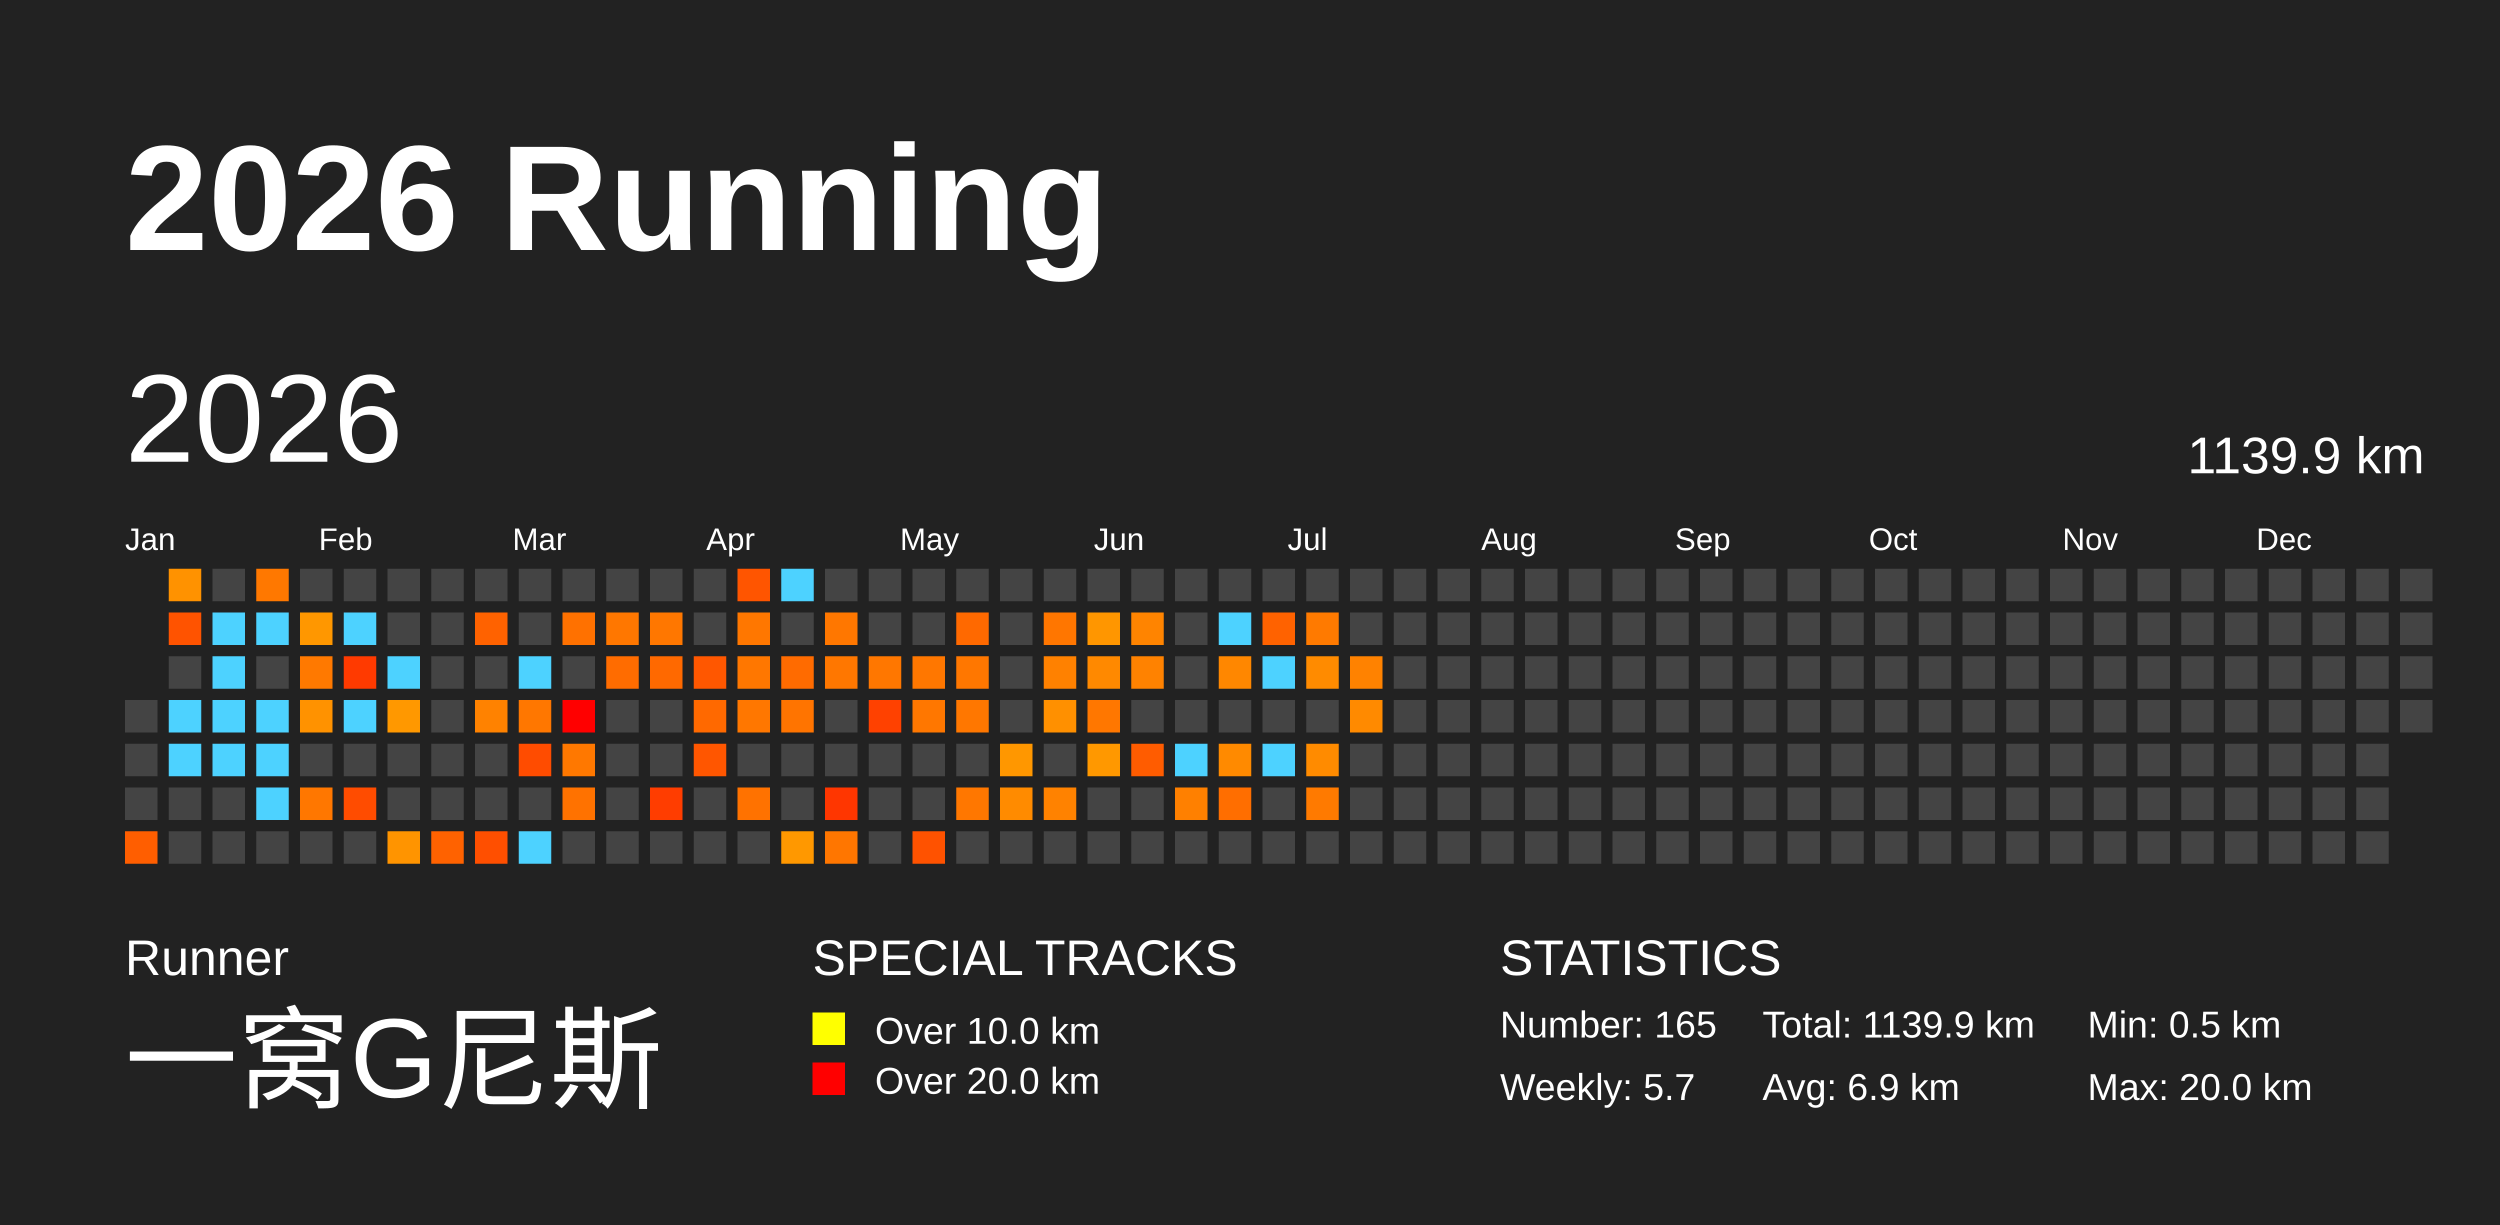
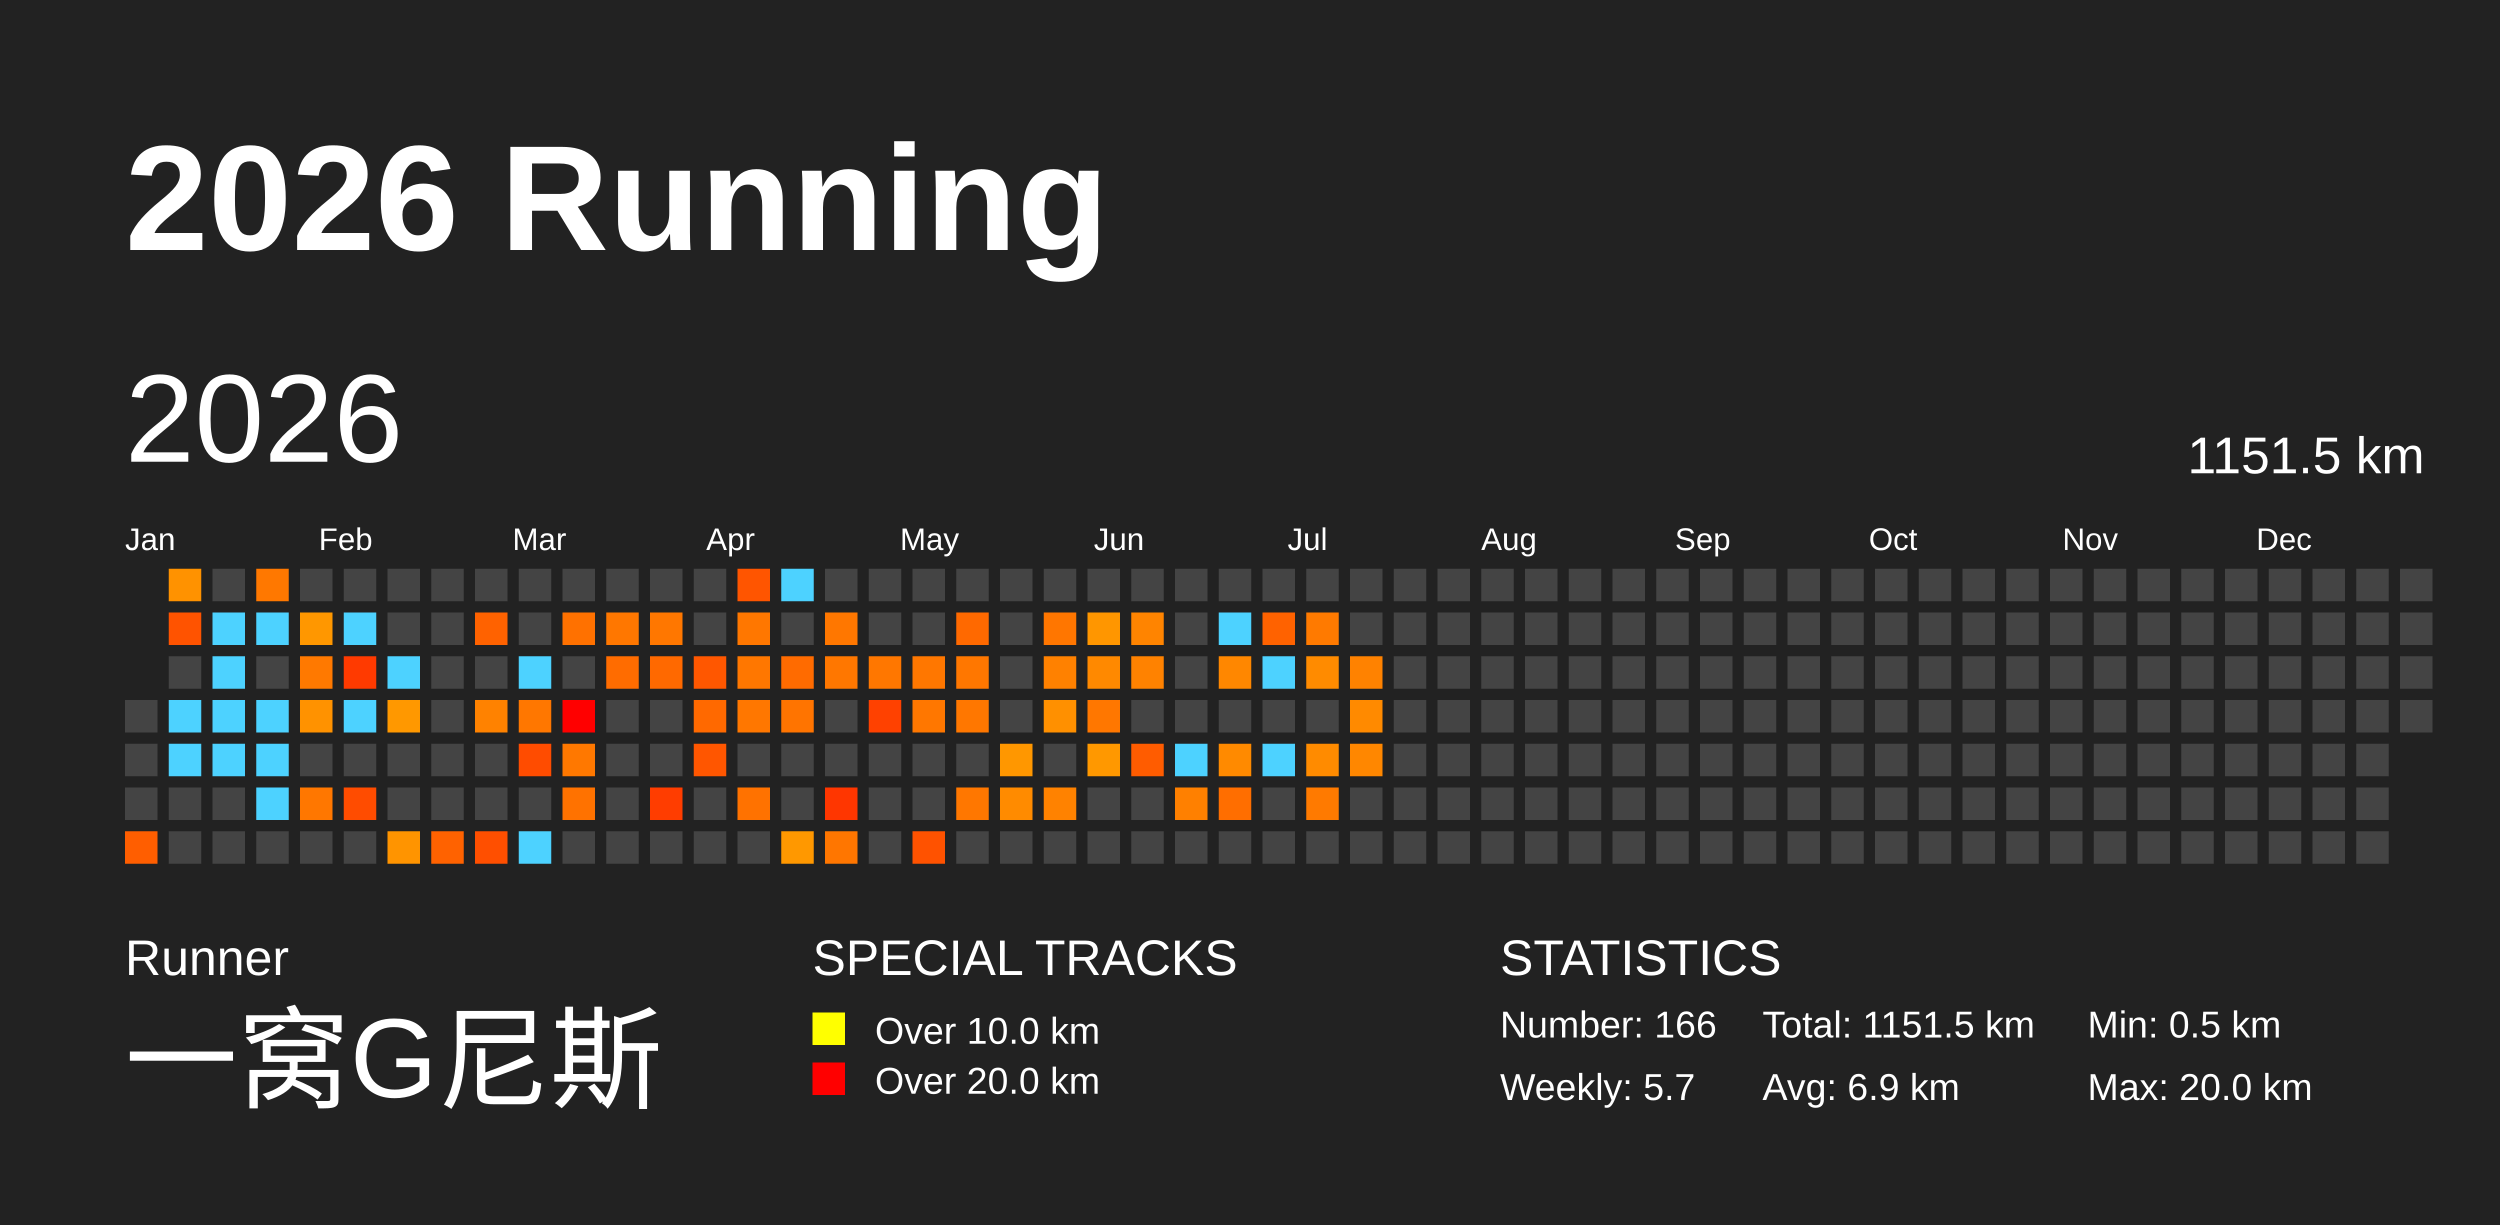
<svg xmlns="http://www.w3.org/2000/svg" baseProfile="full" height="98mm" version="1.1" viewBox="0,0,200,98" width="200mm">
  <defs />
  <rect fill="#222222" height="98" width="200" x="0" y="0" />
  <text fill="#FFFFFF" style="font-size:12px; font-family:Arial; font-weight:bold;" x="10" y="20">2026 Running</text>
  <text fill="#FFFFFF" style="font-size:4px; font-family:Arial" x="10" y="78">Runner</text>
  <text fill="#FFFFFF" style="font-size:9px; font-family:Arial" x="10" y="88">一窝G尼斯</text>
  <text fill="#FFFFFF" style="font-size:4px; font-family:Arial" x="65" y="78">SPECIAL TRACKS</text>
  <rect fill="yellow" height="2.6" width="2.6" x="65" y="81" />
  <text fill="#FFFFFF" style="font-size:3px; font-family:Arial" x="70" y="83.5">Over 10.0 km</text>
  <rect fill="red" height="2.6" width="2.6" x="65" y="85" />
  <text fill="#FFFFFF" style="font-size:3px; font-family:Arial" x="70" y="87.5">Over 20.0 km</text>
  <text fill="#FFFFFF" style="font-size:4px; font-family:Arial" x="120" y="78">STATISTICS</text>
-   <text fill="#FFFFFF" style="font-size:3px; font-family:Arial" x="120" y="83">Number: 165</text>
+   <text fill="#FFFFFF" style="font-size:3px; font-family:Arial" x="120" y="83">Number: 166</text>
  <text fill="#FFFFFF" style="font-size:3px; font-family:Arial" x="120" y="88">Weekly: 5.7</text>
-   <text fill="#FFFFFF" style="font-size:3px; font-family:Arial" x="141" y="83">Total: 1139.9 km</text>
+   <text fill="#FFFFFF" style="font-size:3px; font-family:Arial" x="141" y="83">Total: 1151.5 km</text>
  <text fill="#FFFFFF" style="font-size:3px; font-family:Arial" x="141" y="88">Avg: 6.9 km</text>
  <text fill="#FFFFFF" style="font-size:3px; font-family:Arial" x="167" y="83">Min: 0.5 km</text>
  <text fill="#FFFFFF" style="font-size:3px; font-family:Arial" x="167" y="88">Max: 20.0 km</text>
  <text dominant-baseline="hanging" fill="#FFFFFF" style="font-size:10.0px; font-family:Arial;" x="10" y="30">2026</text>
-   <text dominant-baseline="hanging" fill="#FFFFFF" style="font-size:4.125px; font-family:Arial;" x="175" y="35">1139.9 km</text>
+   <text dominant-baseline="hanging" fill="#FFFFFF" style="font-size:4.125px; font-family:Arial;" x="175" y="35">1151.5 km</text>
  <text fill="#FFFFFF" style="font-size:2.5px; font-family:Arial" x="10.0" y="44">Jan</text>
  <text fill="#FFFFFF" style="font-size:2.5px; font-family:Arial" x="25.5" y="44">Feb</text>
  <text fill="#FFFFFF" style="font-size:2.5px; font-family:Arial" x="41.0" y="44">Mar</text>
  <text fill="#FFFFFF" style="font-size:2.5px; font-family:Arial" x="56.5" y="44">Apr</text>
  <text fill="#FFFFFF" style="font-size:2.5px; font-family:Arial" x="72.0" y="44">May</text>
  <text fill="#FFFFFF" style="font-size:2.5px; font-family:Arial" x="87.5" y="44">Jun</text>
  <text fill="#FFFFFF" style="font-size:2.5px; font-family:Arial" x="103.0" y="44">Jul</text>
  <text fill="#FFFFFF" style="font-size:2.5px; font-family:Arial" x="118.5" y="44">Aug</text>
  <text fill="#FFFFFF" style="font-size:2.5px; font-family:Arial" x="134.0" y="44">Sep</text>
  <text fill="#FFFFFF" style="font-size:2.5px; font-family:Arial" x="149.5" y="44">Oct</text>
  <text fill="#FFFFFF" style="font-size:2.5px; font-family:Arial" x="165.0" y="44">Nov</text>
  <text fill="#FFFFFF" style="font-size:2.5px; font-family:Arial" x="180.5" y="44">Dec</text>
  <rect fill="#444444" height="2.6" width="2.6" x="10.0" y="56.0" />
  <rect fill="#444444" height="2.6" width="2.6" x="10.0" y="59.5" />
  <rect fill="#444444" height="2.6" width="2.6" x="10.0" y="63.0" />
  <rect fill="#ff5e00" height="2.6" width="2.6" x="10.0" y="66.5" />
  <rect fill="#ff9200" height="2.6" width="2.6" x="13.5" y="45.5" />
  <rect fill="#ff5300" height="2.6" width="2.6" x="13.5" y="49.0" />
  <rect fill="#444444" height="2.6" width="2.6" x="13.5" y="52.5" />
  <rect fill="#4dd2ff" height="2.6" width="2.6" x="13.5" y="56.0" />
  <rect fill="#4dd2ff" height="2.6" width="2.6" x="13.5" y="59.5" />
  <rect fill="#444444" height="2.6" width="2.6" x="13.5" y="63.0" />
  <rect fill="#444444" height="2.6" width="2.6" x="13.5" y="66.5" />
  <rect fill="#444444" height="2.6" width="2.6" x="17.0" y="45.5" />
  <rect fill="#4dd2ff" height="2.6" width="2.6" x="17.0" y="49.0" />
  <rect fill="#4dd2ff" height="2.6" width="2.6" x="17.0" y="52.5" />
  <rect fill="#4dd2ff" height="2.6" width="2.6" x="17.0" y="56.0" />
  <rect fill="#4dd2ff" height="2.6" width="2.6" x="17.0" y="59.5" />
  <rect fill="#444444" height="2.6" width="2.6" x="17.0" y="63.0" />
  <rect fill="#444444" height="2.6" width="2.6" x="17.0" y="66.5" />
  <rect fill="#ff7800" height="2.6" width="2.6" x="20.5" y="45.5" />
  <rect fill="#4dd2ff" height="2.6" width="2.6" x="20.5" y="49.0" />
  <rect fill="#444444" height="2.6" width="2.6" x="20.5" y="52.5" />
  <rect fill="#4dd2ff" height="2.6" width="2.6" x="20.5" y="56.0" />
  <rect fill="#4dd2ff" height="2.6" width="2.6" x="20.5" y="59.5" />
  <rect fill="#4dd2ff" height="2.6" width="2.6" x="20.5" y="63.0" />
  <rect fill="#444444" height="2.6" width="2.6" x="20.5" y="66.5" />
  <rect fill="#444444" height="2.6" width="2.6" x="24.0" y="45.5" />
  <rect fill="#ff9700" height="2.6" width="2.6" x="24.0" y="49.0" />
  <rect fill="#ff7900" height="2.6" width="2.6" x="24.0" y="52.5" />
  <rect fill="#ff9200" height="2.6" width="2.6" x="24.0" y="56.0" />
  <rect fill="#444444" height="2.6" width="2.6" x="24.0" y="59.5" />
  <rect fill="#ff7700" height="2.6" width="2.6" x="24.0" y="63.0" />
  <rect fill="#444444" height="2.6" width="2.6" x="24.0" y="66.5" />
  <rect fill="#444444" height="2.6" width="2.6" x="27.5" y="45.5" />
  <rect fill="#4dd2ff" height="2.6" width="2.6" x="27.5" y="49.0" />
  <rect fill="#ff3a00" height="2.6" width="2.6" x="27.5" y="52.5" />
  <rect fill="#4dd2ff" height="2.6" width="2.6" x="27.5" y="56.0" />
  <rect fill="#444444" height="2.6" width="2.6" x="27.5" y="59.5" />
  <rect fill="#ff4c00" height="2.6" width="2.6" x="27.5" y="63.0" />
  <rect fill="#444444" height="2.6" width="2.6" x="27.5" y="66.5" />
  <rect fill="#444444" height="2.6" width="2.6" x="31.0" y="45.5" />
  <rect fill="#444444" height="2.6" width="2.6" x="31.0" y="49.0" />
  <rect fill="#4dd2ff" height="2.6" width="2.6" x="31.0" y="52.5" />
  <rect fill="#ff9800" height="2.6" width="2.6" x="31.0" y="56.0" />
  <rect fill="#444444" height="2.6" width="2.6" x="31.0" y="59.5" />
  <rect fill="#444444" height="2.6" width="2.6" x="31.0" y="63.0" />
  <rect fill="#ff9400" height="2.6" width="2.6" x="31.0" y="66.5" />
  <rect fill="#444444" height="2.6" width="2.6" x="34.5" y="45.5" />
  <rect fill="#444444" height="2.6" width="2.6" x="34.5" y="49.0" />
  <rect fill="#444444" height="2.6" width="2.6" x="34.5" y="52.5" />
  <rect fill="#444444" height="2.6" width="2.6" x="34.5" y="56.0" />
  <rect fill="#444444" height="2.6" width="2.6" x="34.5" y="59.5" />
  <rect fill="#444444" height="2.6" width="2.6" x="34.5" y="63.0" />
  <rect fill="#ff6200" height="2.6" width="2.6" x="34.5" y="66.5" />
  <rect fill="#444444" height="2.6" width="2.6" x="38.0" y="45.5" />
  <rect fill="#ff6200" height="2.6" width="2.6" x="38.0" y="49.0" />
  <rect fill="#444444" height="2.6" width="2.6" x="38.0" y="52.5" />
  <rect fill="#ff8200" height="2.6" width="2.6" x="38.0" y="56.0" />
  <rect fill="#444444" height="2.6" width="2.6" x="38.0" y="59.5" />
  <rect fill="#444444" height="2.6" width="2.6" x="38.0" y="63.0" />
  <rect fill="#ff4f00" height="2.6" width="2.6" x="38.0" y="66.5" />
  <rect fill="#444444" height="2.6" width="2.6" x="41.5" y="45.5" />
  <rect fill="#444444" height="2.6" width="2.6" x="41.5" y="49.0" />
  <rect fill="#4dd2ff" height="2.6" width="2.6" x="41.5" y="52.5" />
  <rect fill="#ff7700" height="2.6" width="2.6" x="41.5" y="56.0" />
  <rect fill="#ff4c00" height="2.6" width="2.6" x="41.5" y="59.5" />
  <rect fill="#444444" height="2.6" width="2.6" x="41.5" y="63.0" />
  <rect fill="#4dd2ff" height="2.6" width="2.6" x="41.5" y="66.5" />
  <rect fill="#444444" height="2.6" width="2.6" x="45.0" y="45.5" />
  <rect fill="#ff7100" height="2.6" width="2.6" x="45.0" y="49.0" />
  <rect fill="#444444" height="2.6" width="2.6" x="45.0" y="52.5" />
  <rect fill="red" height="2.6" width="2.6" x="45.0" y="56.0" />
  <rect fill="#ff7800" height="2.6" width="2.6" x="45.0" y="59.5" />
  <rect fill="#ff7200" height="2.6" width="2.6" x="45.0" y="63.0" />
  <rect fill="#444444" height="2.6" width="2.6" x="45.0" y="66.5" />
  <rect fill="#444444" height="2.6" width="2.6" x="48.5" y="45.5" />
  <rect fill="#ff7700" height="2.6" width="2.6" x="48.5" y="49.0" />
  <rect fill="#ff6c00" height="2.6" width="2.6" x="48.5" y="52.5" />
  <rect fill="#444444" height="2.6" width="2.6" x="48.5" y="56.0" />
  <rect fill="#444444" height="2.6" width="2.6" x="48.5" y="59.5" />
  <rect fill="#444444" height="2.6" width="2.6" x="48.5" y="63.0" />
  <rect fill="#444444" height="2.6" width="2.6" x="48.5" y="66.5" />
  <rect fill="#444444" height="2.6" width="2.6" x="52.0" y="45.5" />
  <rect fill="#ff7700" height="2.6" width="2.6" x="52.0" y="49.0" />
  <rect fill="#ff6900" height="2.6" width="2.6" x="52.0" y="52.5" />
  <rect fill="#444444" height="2.6" width="2.6" x="52.0" y="56.0" />
  <rect fill="#444444" height="2.6" width="2.6" x="52.0" y="59.5" />
  <rect fill="#ff3d00" height="2.6" width="2.6" x="52.0" y="63.0" />
  <rect fill="#444444" height="2.6" width="2.6" x="52.0" y="66.5" />
  <rect fill="#444444" height="2.6" width="2.6" x="55.5" y="45.5" />
  <rect fill="#444444" height="2.6" width="2.6" x="55.5" y="49.0" />
  <rect fill="#ff5700" height="2.6" width="2.6" x="55.5" y="52.5" />
  <rect fill="#ff6900" height="2.6" width="2.6" x="55.5" y="56.0" />
  <rect fill="#ff5600" height="2.6" width="2.6" x="55.5" y="59.5" />
  <rect fill="#444444" height="2.6" width="2.6" x="55.5" y="63.0" />
  <rect fill="#444444" height="2.6" width="2.6" x="55.5" y="66.5" />
  <rect fill="#ff5500" height="2.6" width="2.6" x="59.0" y="45.5" />
  <rect fill="#ff7700" height="2.6" width="2.6" x="59.0" y="49.0" />
  <rect fill="#ff7700" height="2.6" width="2.6" x="59.0" y="52.5" />
  <rect fill="#ff7700" height="2.6" width="2.6" x="59.0" y="56.0" />
  <rect fill="#444444" height="2.6" width="2.6" x="59.0" y="59.5" />
  <rect fill="#ff7200" height="2.6" width="2.6" x="59.0" y="63.0" />
  <rect fill="#444444" height="2.6" width="2.6" x="59.0" y="66.5" />
  <rect fill="#4dd2ff" height="2.6" width="2.6" x="62.5" y="45.5" />
  <rect fill="#444444" height="2.6" width="2.6" x="62.5" y="49.0" />
  <rect fill="#ff6b00" height="2.6" width="2.6" x="62.5" y="52.5" />
  <rect fill="#ff7400" height="2.6" width="2.6" x="62.5" y="56.0" />
  <rect fill="#444444" height="2.6" width="2.6" x="62.5" y="59.5" />
  <rect fill="#444444" height="2.6" width="2.6" x="62.5" y="63.0" />
  <rect fill="#ff9800" height="2.6" width="2.6" x="62.5" y="66.5" />
  <rect fill="#444444" height="2.6" width="2.6" x="66.0" y="45.5" />
  <rect fill="#ff7700" height="2.6" width="2.6" x="66.0" y="49.0" />
  <rect fill="#ff7700" height="2.6" width="2.6" x="66.0" y="52.5" />
  <rect fill="#444444" height="2.6" width="2.6" x="66.0" y="56.0" />
  <rect fill="#444444" height="2.6" width="2.6" x="66.0" y="59.5" />
  <rect fill="#ff3600" height="2.6" width="2.6" x="66.0" y="63.0" />
  <rect fill="#ff7600" height="2.6" width="2.6" x="66.0" y="66.5" />
  <rect fill="#444444" height="2.6" width="2.6" x="69.5" y="45.5" />
  <rect fill="#444444" height="2.6" width="2.6" x="69.5" y="49.0" />
  <rect fill="#ff7700" height="2.6" width="2.6" x="69.5" y="52.5" />
  <rect fill="#ff4100" height="2.6" width="2.6" x="69.5" y="56.0" />
  <rect fill="#444444" height="2.6" width="2.6" x="69.5" y="59.5" />
  <rect fill="#444444" height="2.6" width="2.6" x="69.5" y="63.0" />
  <rect fill="#444444" height="2.6" width="2.6" x="69.5" y="66.5" />
  <rect fill="#444444" height="2.6" width="2.6" x="73.0" y="45.5" />
  <rect fill="#444444" height="2.6" width="2.6" x="73.0" y="49.0" />
  <rect fill="#ff7700" height="2.6" width="2.6" x="73.0" y="52.5" />
  <rect fill="#ff7700" height="2.6" width="2.6" x="73.0" y="56.0" />
  <rect fill="#444444" height="2.6" width="2.6" x="73.0" y="59.5" />
  <rect fill="#444444" height="2.6" width="2.6" x="73.0" y="63.0" />
  <rect fill="#ff5200" height="2.6" width="2.6" x="73.0" y="66.5" />
  <rect fill="#444444" height="2.6" width="2.6" x="76.5" y="45.5" />
  <rect fill="#ff6900" height="2.6" width="2.6" x="76.5" y="49.0" />
  <rect fill="#ff7700" height="2.6" width="2.6" x="76.5" y="52.5" />
  <rect fill="#ff7700" height="2.6" width="2.6" x="76.5" y="56.0" />
  <rect fill="#444444" height="2.6" width="2.6" x="76.5" y="59.5" />
  <rect fill="#ff7700" height="2.6" width="2.6" x="76.5" y="63.0" />
  <rect fill="#444444" height="2.6" width="2.6" x="76.5" y="66.5" />
  <rect fill="#444444" height="2.6" width="2.6" x="80.0" y="45.5" />
  <rect fill="#444444" height="2.6" width="2.6" x="80.0" y="49.0" />
  <rect fill="#444444" height="2.6" width="2.6" x="80.0" y="52.5" />
  <rect fill="#444444" height="2.6" width="2.6" x="80.0" y="56.0" />
  <rect fill="#ff9700" height="2.6" width="2.6" x="80.0" y="59.5" />
  <rect fill="#ff8b00" height="2.6" width="2.6" x="80.0" y="63.0" />
  <rect fill="#444444" height="2.6" width="2.6" x="80.0" y="66.5" />
  <rect fill="#444444" height="2.6" width="2.6" x="83.5" y="45.5" />
  <rect fill="#ff7600" height="2.6" width="2.6" x="83.5" y="49.0" />
  <rect fill="#ff8100" height="2.6" width="2.6" x="83.5" y="52.5" />
  <rect fill="#ff9000" height="2.6" width="2.6" x="83.5" y="56.0" />
  <rect fill="#444444" height="2.6" width="2.6" x="83.5" y="59.5" />
  <rect fill="#ff8200" height="2.6" width="2.6" x="83.5" y="63.0" />
  <rect fill="#444444" height="2.6" width="2.6" x="83.5" y="66.5" />
  <rect fill="#444444" height="2.6" width="2.6" x="87.0" y="45.5" />
  <rect fill="#ff9600" height="2.6" width="2.6" x="87.0" y="49.0" />
  <rect fill="#ff8900" height="2.6" width="2.6" x="87.0" y="52.5" />
  <rect fill="#ff7700" height="2.6" width="2.6" x="87.0" y="56.0" />
  <rect fill="#ff9800" height="2.6" width="2.6" x="87.0" y="59.5" />
  <rect fill="#444444" height="2.6" width="2.6" x="87.0" y="63.0" />
  <rect fill="#444444" height="2.6" width="2.6" x="87.0" y="66.5" />
  <rect fill="#444444" height="2.6" width="2.6" x="90.5" y="45.5" />
  <rect fill="#ff8400" height="2.6" width="2.6" x="90.5" y="49.0" />
  <rect fill="#ff8200" height="2.6" width="2.6" x="90.5" y="52.5" />
  <rect fill="#444444" height="2.6" width="2.6" x="90.5" y="56.0" />
  <rect fill="#ff5c00" height="2.6" width="2.6" x="90.5" y="59.5" />
  <rect fill="#444444" height="2.6" width="2.6" x="90.5" y="63.0" />
  <rect fill="#444444" height="2.6" width="2.6" x="90.5" y="66.5" />
  <rect fill="#444444" height="2.6" width="2.6" x="94.0" y="45.5" />
  <rect fill="#444444" height="2.6" width="2.6" x="94.0" y="49.0" />
  <rect fill="#444444" height="2.6" width="2.6" x="94.0" y="52.5" />
  <rect fill="#444444" height="2.6" width="2.6" x="94.0" y="56.0" />
  <rect fill="#4dd2ff" height="2.6" width="2.6" x="94.0" y="59.5" />
  <rect fill="#ff8000" height="2.6" width="2.6" x="94.0" y="63.0" />
  <rect fill="#444444" height="2.6" width="2.6" x="94.0" y="66.5" />
  <rect fill="#444444" height="2.6" width="2.6" x="97.5" y="45.5" />
  <rect fill="#4dd2ff" height="2.6" width="2.6" x="97.5" y="49.0" />
  <rect fill="#ff8700" height="2.6" width="2.6" x="97.5" y="52.5" />
  <rect fill="#444444" height="2.6" width="2.6" x="97.5" y="56.0" />
  <rect fill="#ff8a00" height="2.6" width="2.6" x="97.5" y="59.5" />
  <rect fill="#ff6e00" height="2.6" width="2.6" x="97.5" y="63.0" />
  <rect fill="#444444" height="2.6" width="2.6" x="97.5" y="66.5" />
  <rect fill="#444444" height="2.6" width="2.6" x="101.0" y="45.5" />
  <rect fill="#ff6200" height="2.6" width="2.6" x="101.0" y="49.0" />
  <rect fill="#4dd2ff" height="2.6" width="2.6" x="101.0" y="52.5" />
  <rect fill="#444444" height="2.6" width="2.6" x="101.0" y="56.0" />
  <rect fill="#4dd2ff" height="2.6" width="2.6" x="101.0" y="59.5" />
  <rect fill="#444444" height="2.6" width="2.6" x="101.0" y="63.0" />
  <rect fill="#444444" height="2.6" width="2.6" x="101.0" y="66.5" />
  <rect fill="#444444" height="2.6" width="2.6" x="104.5" y="45.5" />
  <rect fill="#ff7a00" height="2.6" width="2.6" x="104.5" y="49.0" />
  <rect fill="#ff8b00" height="2.6" width="2.6" x="104.5" y="52.5" />
  <rect fill="#444444" height="2.6" width="2.6" x="104.5" y="56.0" />
  <rect fill="#ff8b00" height="2.6" width="2.6" x="104.5" y="59.5" />
  <rect fill="#ff7a00" height="2.6" width="2.6" x="104.5" y="63.0" />
  <rect fill="#444444" height="2.6" width="2.6" x="104.5" y="66.5" />
  <rect fill="#444444" height="2.6" width="2.6" x="108.0" y="45.5" />
  <rect fill="#444444" height="2.6" width="2.6" x="108.0" y="49.0" />
  <rect fill="#ff8200" height="2.6" width="2.6" x="108.0" y="52.5" />
  <rect fill="#ff8a00" height="2.6" width="2.6" x="108.0" y="56.0" />
-   <rect fill="#444444" height="2.6" width="2.6" x="108.0" y="59.5" />
+   <rect fill="#ff8700" height="2.6" width="2.6" x="108.0" y="59.5" />
  <rect fill="#444444" height="2.6" width="2.6" x="108.0" y="63.0" />
  <rect fill="#444444" height="2.6" width="2.6" x="108.0" y="66.5" />
  <rect fill="#444444" height="2.6" width="2.6" x="111.5" y="45.5" />
  <rect fill="#444444" height="2.6" width="2.6" x="111.5" y="49.0" />
  <rect fill="#444444" height="2.6" width="2.6" x="111.5" y="52.5" />
  <rect fill="#444444" height="2.6" width="2.6" x="111.5" y="56.0" />
  <rect fill="#444444" height="2.6" width="2.6" x="111.5" y="59.5" />
  <rect fill="#444444" height="2.6" width="2.6" x="111.5" y="63.0" />
  <rect fill="#444444" height="2.6" width="2.6" x="111.5" y="66.5" />
  <rect fill="#444444" height="2.6" width="2.6" x="115.0" y="45.5" />
  <rect fill="#444444" height="2.6" width="2.6" x="115.0" y="49.0" />
  <rect fill="#444444" height="2.6" width="2.6" x="115.0" y="52.5" />
  <rect fill="#444444" height="2.6" width="2.6" x="115.0" y="56.0" />
  <rect fill="#444444" height="2.6" width="2.6" x="115.0" y="59.5" />
  <rect fill="#444444" height="2.6" width="2.6" x="115.0" y="63.0" />
  <rect fill="#444444" height="2.6" width="2.6" x="115.0" y="66.5" />
  <rect fill="#444444" height="2.6" width="2.6" x="118.5" y="45.5" />
  <rect fill="#444444" height="2.6" width="2.6" x="118.5" y="49.0" />
  <rect fill="#444444" height="2.6" width="2.6" x="118.5" y="52.5" />
  <rect fill="#444444" height="2.6" width="2.6" x="118.5" y="56.0" />
  <rect fill="#444444" height="2.6" width="2.6" x="118.5" y="59.5" />
  <rect fill="#444444" height="2.6" width="2.6" x="118.5" y="63.0" />
  <rect fill="#444444" height="2.6" width="2.6" x="118.5" y="66.5" />
  <rect fill="#444444" height="2.6" width="2.6" x="122.0" y="45.5" />
  <rect fill="#444444" height="2.6" width="2.6" x="122.0" y="49.0" />
  <rect fill="#444444" height="2.6" width="2.6" x="122.0" y="52.5" />
  <rect fill="#444444" height="2.6" width="2.6" x="122.0" y="56.0" />
  <rect fill="#444444" height="2.6" width="2.6" x="122.0" y="59.5" />
  <rect fill="#444444" height="2.6" width="2.6" x="122.0" y="63.0" />
  <rect fill="#444444" height="2.6" width="2.6" x="122.0" y="66.5" />
  <rect fill="#444444" height="2.6" width="2.6" x="125.5" y="45.5" />
  <rect fill="#444444" height="2.6" width="2.6" x="125.5" y="49.0" />
  <rect fill="#444444" height="2.6" width="2.6" x="125.5" y="52.5" />
  <rect fill="#444444" height="2.6" width="2.6" x="125.5" y="56.0" />
  <rect fill="#444444" height="2.6" width="2.6" x="125.5" y="59.5" />
  <rect fill="#444444" height="2.6" width="2.6" x="125.5" y="63.0" />
  <rect fill="#444444" height="2.6" width="2.6" x="125.5" y="66.5" />
  <rect fill="#444444" height="2.6" width="2.6" x="129.0" y="45.5" />
  <rect fill="#444444" height="2.6" width="2.6" x="129.0" y="49.0" />
  <rect fill="#444444" height="2.6" width="2.6" x="129.0" y="52.5" />
  <rect fill="#444444" height="2.6" width="2.6" x="129.0" y="56.0" />
  <rect fill="#444444" height="2.6" width="2.6" x="129.0" y="59.5" />
  <rect fill="#444444" height="2.6" width="2.6" x="129.0" y="63.0" />
  <rect fill="#444444" height="2.6" width="2.6" x="129.0" y="66.5" />
  <rect fill="#444444" height="2.6" width="2.6" x="132.5" y="45.5" />
  <rect fill="#444444" height="2.6" width="2.6" x="132.5" y="49.0" />
  <rect fill="#444444" height="2.6" width="2.6" x="132.5" y="52.5" />
  <rect fill="#444444" height="2.6" width="2.6" x="132.5" y="56.0" />
  <rect fill="#444444" height="2.6" width="2.6" x="132.5" y="59.5" />
  <rect fill="#444444" height="2.6" width="2.6" x="132.5" y="63.0" />
  <rect fill="#444444" height="2.6" width="2.6" x="132.5" y="66.5" />
  <rect fill="#444444" height="2.6" width="2.6" x="136.0" y="45.5" />
  <rect fill="#444444" height="2.6" width="2.6" x="136.0" y="49.0" />
  <rect fill="#444444" height="2.6" width="2.6" x="136.0" y="52.5" />
  <rect fill="#444444" height="2.6" width="2.6" x="136.0" y="56.0" />
  <rect fill="#444444" height="2.6" width="2.6" x="136.0" y="59.5" />
  <rect fill="#444444" height="2.6" width="2.6" x="136.0" y="63.0" />
  <rect fill="#444444" height="2.6" width="2.6" x="136.0" y="66.5" />
  <rect fill="#444444" height="2.6" width="2.6" x="139.5" y="45.5" />
  <rect fill="#444444" height="2.6" width="2.6" x="139.5" y="49.0" />
  <rect fill="#444444" height="2.6" width="2.6" x="139.5" y="52.5" />
  <rect fill="#444444" height="2.6" width="2.6" x="139.5" y="56.0" />
  <rect fill="#444444" height="2.6" width="2.6" x="139.5" y="59.5" />
  <rect fill="#444444" height="2.6" width="2.6" x="139.5" y="63.0" />
  <rect fill="#444444" height="2.6" width="2.6" x="139.5" y="66.5" />
  <rect fill="#444444" height="2.6" width="2.6" x="143.0" y="45.5" />
  <rect fill="#444444" height="2.6" width="2.6" x="143.0" y="49.0" />
  <rect fill="#444444" height="2.6" width="2.6" x="143.0" y="52.5" />
  <rect fill="#444444" height="2.6" width="2.6" x="143.0" y="56.0" />
  <rect fill="#444444" height="2.6" width="2.6" x="143.0" y="59.5" />
  <rect fill="#444444" height="2.6" width="2.6" x="143.0" y="63.0" />
  <rect fill="#444444" height="2.6" width="2.6" x="143.0" y="66.5" />
  <rect fill="#444444" height="2.6" width="2.6" x="146.5" y="45.5" />
  <rect fill="#444444" height="2.6" width="2.6" x="146.5" y="49.0" />
  <rect fill="#444444" height="2.6" width="2.6" x="146.5" y="52.5" />
  <rect fill="#444444" height="2.6" width="2.6" x="146.5" y="56.0" />
  <rect fill="#444444" height="2.6" width="2.6" x="146.5" y="59.5" />
  <rect fill="#444444" height="2.6" width="2.6" x="146.5" y="63.0" />
  <rect fill="#444444" height="2.6" width="2.6" x="146.5" y="66.5" />
  <rect fill="#444444" height="2.6" width="2.6" x="150.0" y="45.5" />
  <rect fill="#444444" height="2.6" width="2.6" x="150.0" y="49.0" />
  <rect fill="#444444" height="2.6" width="2.6" x="150.0" y="52.5" />
  <rect fill="#444444" height="2.6" width="2.6" x="150.0" y="56.0" />
  <rect fill="#444444" height="2.6" width="2.6" x="150.0" y="59.5" />
  <rect fill="#444444" height="2.6" width="2.6" x="150.0" y="63.0" />
  <rect fill="#444444" height="2.6" width="2.6" x="150.0" y="66.5" />
  <rect fill="#444444" height="2.6" width="2.6" x="153.5" y="45.5" />
  <rect fill="#444444" height="2.6" width="2.6" x="153.5" y="49.0" />
  <rect fill="#444444" height="2.6" width="2.6" x="153.5" y="52.5" />
  <rect fill="#444444" height="2.6" width="2.6" x="153.5" y="56.0" />
  <rect fill="#444444" height="2.6" width="2.6" x="153.5" y="59.5" />
  <rect fill="#444444" height="2.6" width="2.6" x="153.5" y="63.0" />
  <rect fill="#444444" height="2.6" width="2.6" x="153.5" y="66.5" />
  <rect fill="#444444" height="2.6" width="2.6" x="157.0" y="45.5" />
  <rect fill="#444444" height="2.6" width="2.6" x="157.0" y="49.0" />
  <rect fill="#444444" height="2.6" width="2.6" x="157.0" y="52.5" />
  <rect fill="#444444" height="2.6" width="2.6" x="157.0" y="56.0" />
  <rect fill="#444444" height="2.6" width="2.6" x="157.0" y="59.5" />
  <rect fill="#444444" height="2.6" width="2.6" x="157.0" y="63.0" />
  <rect fill="#444444" height="2.6" width="2.6" x="157.0" y="66.5" />
  <rect fill="#444444" height="2.6" width="2.6" x="160.5" y="45.5" />
  <rect fill="#444444" height="2.6" width="2.6" x="160.5" y="49.0" />
  <rect fill="#444444" height="2.6" width="2.6" x="160.5" y="52.5" />
  <rect fill="#444444" height="2.6" width="2.6" x="160.5" y="56.0" />
  <rect fill="#444444" height="2.6" width="2.6" x="160.5" y="59.5" />
  <rect fill="#444444" height="2.6" width="2.6" x="160.5" y="63.0" />
  <rect fill="#444444" height="2.6" width="2.6" x="160.5" y="66.5" />
  <rect fill="#444444" height="2.6" width="2.6" x="164.0" y="45.5" />
  <rect fill="#444444" height="2.6" width="2.6" x="164.0" y="49.0" />
  <rect fill="#444444" height="2.6" width="2.6" x="164.0" y="52.5" />
  <rect fill="#444444" height="2.6" width="2.6" x="164.0" y="56.0" />
  <rect fill="#444444" height="2.6" width="2.6" x="164.0" y="59.5" />
  <rect fill="#444444" height="2.6" width="2.6" x="164.0" y="63.0" />
  <rect fill="#444444" height="2.6" width="2.6" x="164.0" y="66.5" />
  <rect fill="#444444" height="2.6" width="2.6" x="167.5" y="45.5" />
  <rect fill="#444444" height="2.6" width="2.6" x="167.5" y="49.0" />
  <rect fill="#444444" height="2.6" width="2.6" x="167.5" y="52.5" />
  <rect fill="#444444" height="2.6" width="2.6" x="167.5" y="56.0" />
  <rect fill="#444444" height="2.6" width="2.6" x="167.5" y="59.5" />
  <rect fill="#444444" height="2.6" width="2.6" x="167.5" y="63.0" />
  <rect fill="#444444" height="2.6" width="2.6" x="167.5" y="66.5" />
  <rect fill="#444444" height="2.6" width="2.6" x="171.0" y="45.5" />
  <rect fill="#444444" height="2.6" width="2.6" x="171.0" y="49.0" />
  <rect fill="#444444" height="2.6" width="2.6" x="171.0" y="52.5" />
  <rect fill="#444444" height="2.6" width="2.6" x="171.0" y="56.0" />
  <rect fill="#444444" height="2.6" width="2.6" x="171.0" y="59.5" />
  <rect fill="#444444" height="2.6" width="2.6" x="171.0" y="63.0" />
  <rect fill="#444444" height="2.6" width="2.6" x="171.0" y="66.5" />
  <rect fill="#444444" height="2.6" width="2.6" x="174.5" y="45.5" />
  <rect fill="#444444" height="2.6" width="2.6" x="174.5" y="49.0" />
  <rect fill="#444444" height="2.6" width="2.6" x="174.5" y="52.5" />
  <rect fill="#444444" height="2.6" width="2.6" x="174.5" y="56.0" />
  <rect fill="#444444" height="2.6" width="2.6" x="174.5" y="59.5" />
  <rect fill="#444444" height="2.6" width="2.6" x="174.5" y="63.0" />
  <rect fill="#444444" height="2.6" width="2.6" x="174.5" y="66.5" />
  <rect fill="#444444" height="2.6" width="2.6" x="178.0" y="45.5" />
  <rect fill="#444444" height="2.6" width="2.6" x="178.0" y="49.0" />
  <rect fill="#444444" height="2.6" width="2.6" x="178.0" y="52.5" />
  <rect fill="#444444" height="2.6" width="2.6" x="178.0" y="56.0" />
  <rect fill="#444444" height="2.6" width="2.6" x="178.0" y="59.5" />
  <rect fill="#444444" height="2.6" width="2.6" x="178.0" y="63.0" />
  <rect fill="#444444" height="2.6" width="2.6" x="178.0" y="66.5" />
  <rect fill="#444444" height="2.6" width="2.6" x="181.5" y="45.5" />
  <rect fill="#444444" height="2.6" width="2.6" x="181.5" y="49.0" />
  <rect fill="#444444" height="2.6" width="2.6" x="181.5" y="52.5" />
  <rect fill="#444444" height="2.6" width="2.6" x="181.5" y="56.0" />
  <rect fill="#444444" height="2.6" width="2.6" x="181.5" y="59.5" />
  <rect fill="#444444" height="2.6" width="2.6" x="181.5" y="63.0" />
  <rect fill="#444444" height="2.6" width="2.6" x="181.5" y="66.5" />
  <rect fill="#444444" height="2.6" width="2.6" x="185.0" y="45.5" />
  <rect fill="#444444" height="2.6" width="2.6" x="185.0" y="49.0" />
  <rect fill="#444444" height="2.6" width="2.6" x="185.0" y="52.5" />
  <rect fill="#444444" height="2.6" width="2.6" x="185.0" y="56.0" />
  <rect fill="#444444" height="2.6" width="2.6" x="185.0" y="59.5" />
  <rect fill="#444444" height="2.6" width="2.6" x="185.0" y="63.0" />
  <rect fill="#444444" height="2.6" width="2.6" x="185.0" y="66.5" />
  <rect fill="#444444" height="2.6" width="2.6" x="188.5" y="45.5" />
  <rect fill="#444444" height="2.6" width="2.6" x="188.5" y="49.0" />
  <rect fill="#444444" height="2.6" width="2.6" x="188.5" y="52.5" />
  <rect fill="#444444" height="2.6" width="2.6" x="188.5" y="56.0" />
  <rect fill="#444444" height="2.6" width="2.6" x="188.5" y="59.5" />
  <rect fill="#444444" height="2.6" width="2.6" x="188.5" y="63.0" />
  <rect fill="#444444" height="2.6" width="2.6" x="188.5" y="66.5" />
  <rect fill="#444444" height="2.6" width="2.6" x="192.0" y="45.5" />
  <rect fill="#444444" height="2.6" width="2.6" x="192.0" y="49.0" />
  <rect fill="#444444" height="2.6" width="2.6" x="192.0" y="52.5" />
  <rect fill="#444444" height="2.6" width="2.6" x="192.0" y="56.0" />
</svg>
